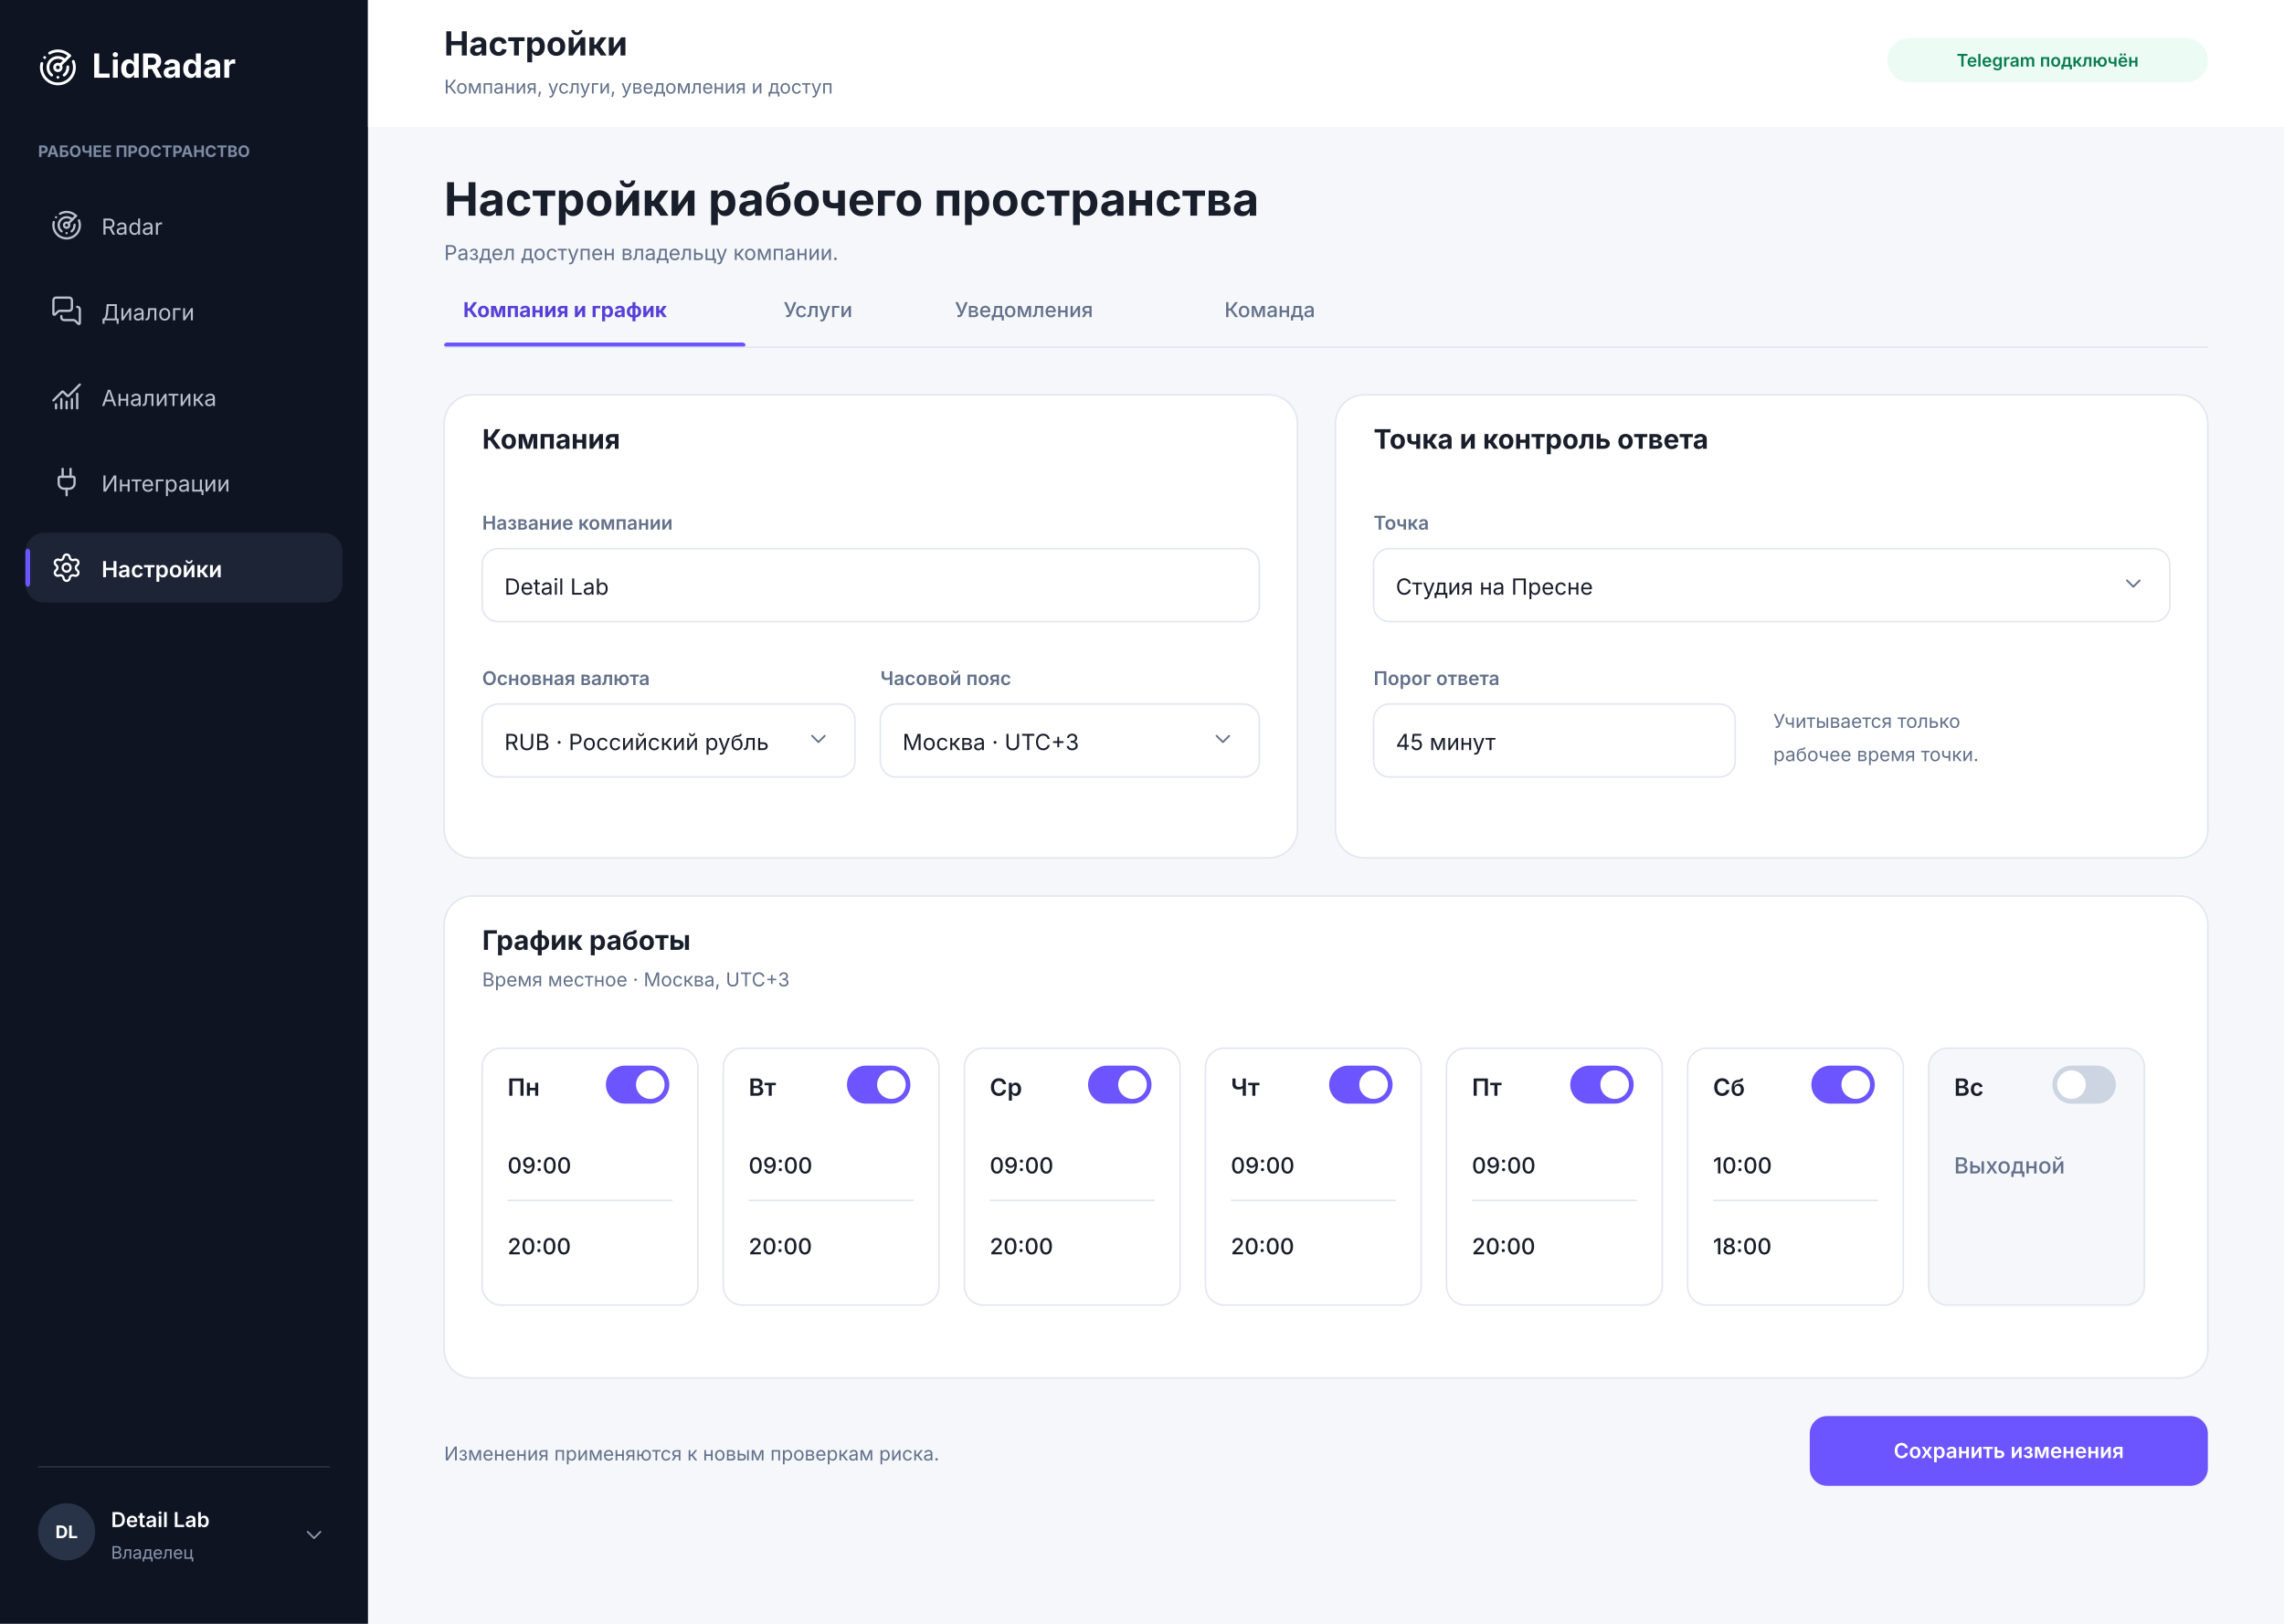
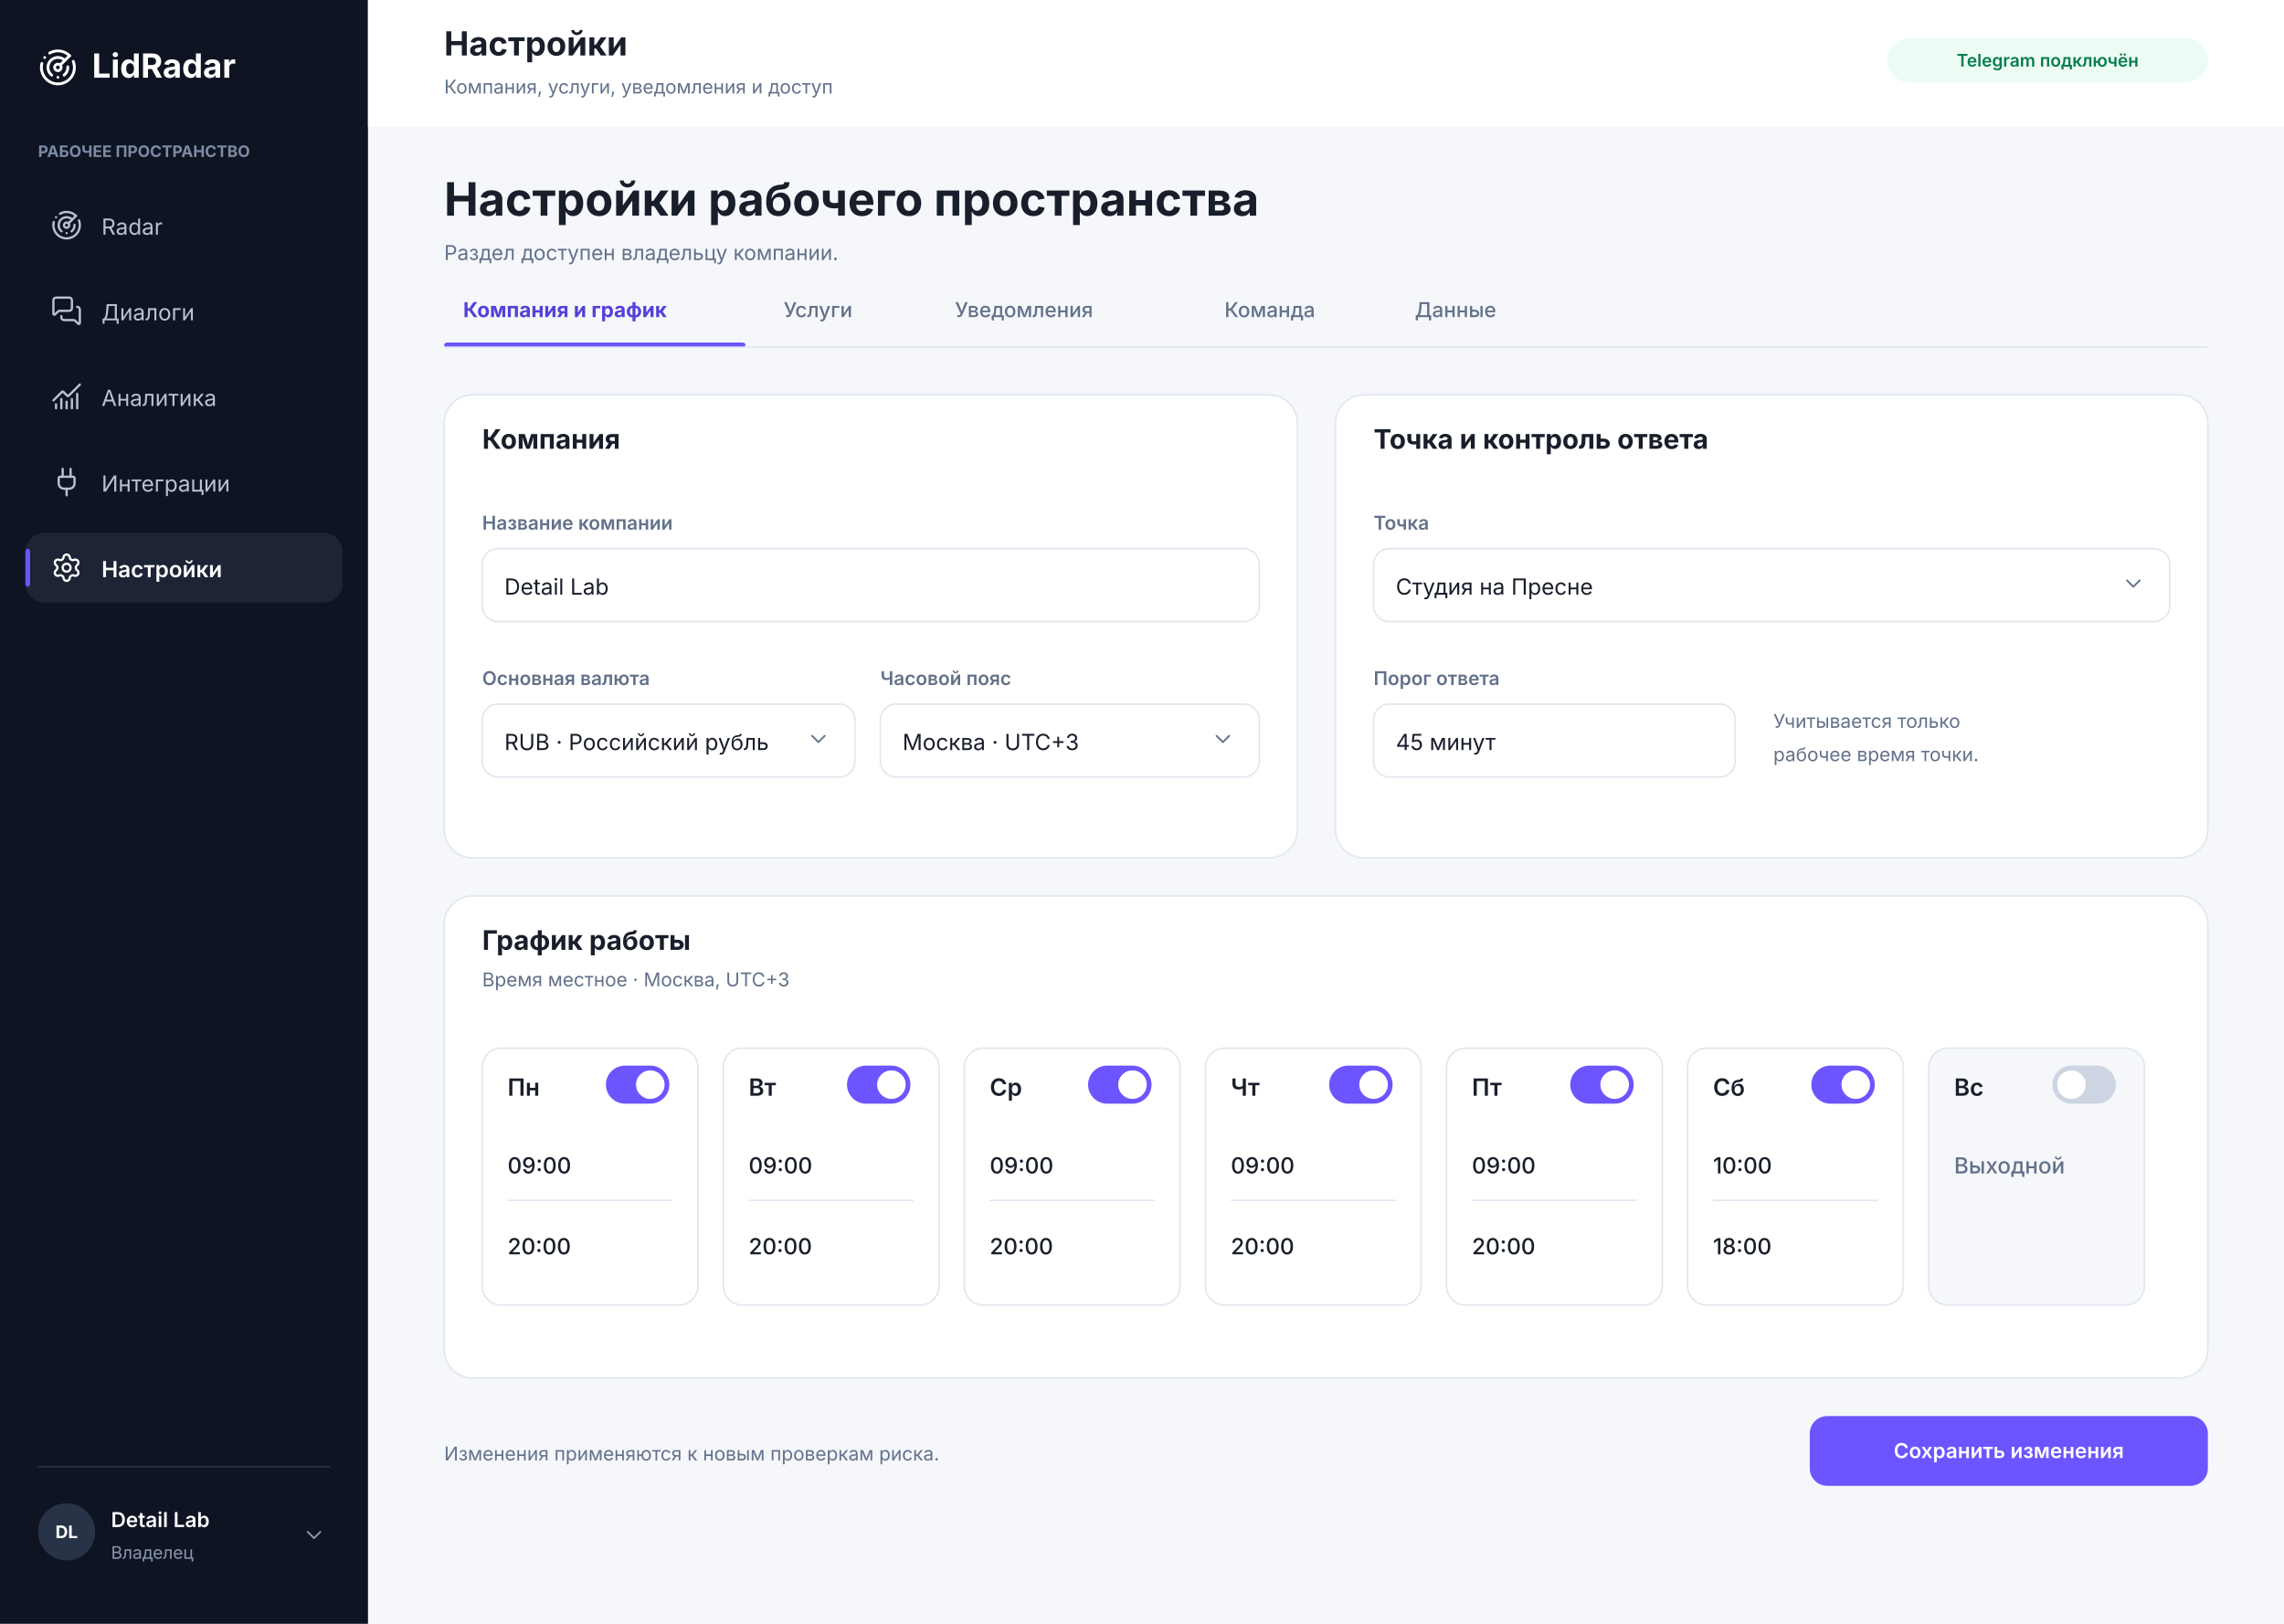
<svg xmlns="http://www.w3.org/2000/svg" width="1440" height="1024" viewBox="0 0 1440 1024" fill="none" role="img" aria-labelledby="title desc">
  <rect x="0" y="0" width="1440" height="1024" rx="0" fill="#F5F7FB" stroke="none" stroke-width="1" />
  <g id="Sidebar">
    <rect x="0" y="0" width="232" height="1024" rx="0" fill="#0E1422" stroke="none" stroke-width="1" />
    <g id="icon-radar-1" transform="translate(24 30) scale(1.041667)" fill="none" stroke="#FFFFFF" stroke-width="1.7" stroke-linecap="round" stroke-linejoin="round">
      <path d="M19.07 4.93A10 10 0 0 0 6.99 3.34" />
      <path d="M4 6h.01" />
      <path d="M2.29 9.62A10 10 0 1 0 21.31 8.35" />
      <path d="M16.24 7.76A6 6 0 1 0 8.23 16.67" />
      <path d="M12 18h.01" />
      <path d="M17.99 11.66A6 6 0 0 1 15.77 16.67" />
      <circle cx="12" cy="12" r="2" />
      <path d="m13.41 10.59 5.66-5.66" />
    </g>
    <text id="text-2" x="58" y="49" font-family="Inter" font-size="21" font-weight="700" fill="#FFFFFF" text-anchor="start" data-max-width="140">LidRadar</text>
    <text id="text-3" x="24" y="99" font-family="Inter" font-size="10" font-weight="650" fill="#7E8BA5" text-anchor="start" data-max-width="190">РАБОЧЕЕ ПРОСТРАНСТВО</text>
    <g id="icon-radar-4" transform="translate(32 132) scale(0.8333333)" fill="none" stroke="#BAC2D2" stroke-width="1.7" stroke-linecap="round" stroke-linejoin="round">
      <path d="M19.07 4.93A10 10 0 0 0 6.99 3.34" />
      <path d="M4 6h.01" />
      <path d="M2.29 9.62A10 10 0 1 0 21.31 8.35" />
      <path d="M16.24 7.76A6 6 0 1 0 8.23 16.67" />
      <path d="M12 18h.01" />
      <path d="M17.99 11.66A6 6 0 0 1 15.77 16.67" />
      <circle cx="12" cy="12" r="2" />
      <path d="m13.41 10.59 5.66-5.66" />
    </g>
    <text id="text-5" x="64" y="148" font-family="Inter" font-size="14" font-weight="400" fill="#BAC2D2" text-anchor="start" data-max-width="135">Radar</text>
    <g id="icon-messages-square-6" transform="translate(32 186) scale(0.8333333)" fill="none" stroke="#BAC2D2" stroke-width="1.7" stroke-linecap="round" stroke-linejoin="round">
      <path d="M16 10a2 2 0 0 1-2 2H6.828a2 2 0 0 0-1.414.586l-2.202 2.202A.71.71 0 0 1 2 14.286V4a2 2 0 0 1 2-2h10a2 2 0 0 1 2 2z" />
      <path d="M20 9a2 2 0 0 1 2 2v10.286a.71.71 0 0 1-1.212.502l-2.202-2.202A2 2 0 0 0 17.172 19H10a2 2 0 0 1-2-2v-1" />
    </g>
    <text id="text-7" x="64" y="202" font-family="Inter" font-size="14" font-weight="400" fill="#BAC2D2" text-anchor="start" data-max-width="135">Диалоги</text>
    <g id="icon-chart-no-axes-combined-8" transform="translate(32 240) scale(0.8333333)" fill="none" stroke="#BAC2D2" stroke-width="1.7" stroke-linecap="round" stroke-linejoin="round">
      <path d="M12 16v5" />
      <path d="M16 14v7" />
      <path d="M20 10v11" />
      <path d="m22 3-8.646 8.646a.5.5 0 0 1-.708 0L9.354 8.354a.5.5 0 0 0-.707 0L2 15" />
      <path d="M4 18v3" />
      <path d="M8 14v7" />
    </g>
    <text id="text-9" x="64" y="256" font-family="Inter" font-size="14" font-weight="400" fill="#BAC2D2" text-anchor="start" data-max-width="135">Аналитика</text>
    <g id="icon-plug-10" transform="translate(32 294) scale(0.8333333)" fill="none" stroke="#BAC2D2" stroke-width="1.7" stroke-linecap="round" stroke-linejoin="round">
      <path d="M12 22v-5" />
      <path d="M15 8V2" />
      <path d="M17 8a1 1 0 0 1 1 1v4a4 4 0 0 1-4 4h-4a4 4 0 0 1-4-4V9a1 1 0 0 1 1-1z" />
      <path d="M9 8V2" />
    </g>
    <text id="text-11" x="64" y="310" font-family="Inter" font-size="14" font-weight="400" fill="#BAC2D2" text-anchor="start" data-max-width="135">Интеграции</text>
    <rect x="16" y="336" width="200" height="44" rx="12" fill="#1C2435" stroke="none" stroke-width="1" />
    <rect x="16" y="346" width="3" height="24" rx="2" fill="#6C55FF" stroke="none" stroke-width="1" />
    <g id="icon-settings-12" transform="translate(32 348) scale(0.8333333)" fill="none" stroke="#FFFFFF" stroke-width="1.7" stroke-linecap="round" stroke-linejoin="round">
      <path d="M9.671 4.136a2.34 2.34 0 0 1 4.659 0 2.34 2.34 0 0 0 3.319 1.915 2.34 2.34 0 0 1 2.33 4.033 2.34 2.34 0 0 0 0 3.831 2.34 2.34 0 0 1-2.33 4.033 2.34 2.34 0 0 0-3.319 1.915 2.34 2.34 0 0 1-4.659 0 2.34 2.34 0 0 0-3.32-1.915 2.34 2.34 0 0 1-2.33-4.033 2.34 2.34 0 0 0 0-3.831A2.34 2.34 0 0 1 6.35 6.051a2.34 2.34 0 0 0 3.319-1.915" />
      <circle cx="12" cy="12" r="3" />
    </g>
    <text id="text-13" x="64" y="364" font-family="Inter" font-size="14" font-weight="600" fill="#FFFFFF" text-anchor="start" data-max-width="135">Настройки</text>
    <line x1="24" y1="925" x2="208" y2="925" stroke="#263047" stroke-width="1" />
    <circle cx="42" cy="966" r="18" fill="#293347" stroke="none" stroke-width="1" />
    <text id="text-14" x="42" y="970" font-family="Inter" font-size="11" font-weight="700" fill="#FFFFFF" text-anchor="middle" data-max-width="30">DL</text>
    <text id="text-15" x="70" y="963" font-family="Inter" font-size="13" font-weight="600" fill="#FFFFFF" text-anchor="start" data-max-width="135">Detail Lab</text>
    <text id="text-16" x="70" y="983" font-family="Inter" font-size="11" font-weight="400" fill="#8996AE" text-anchor="start" data-max-width="130">Владелец</text>
    <g id="icon-chevron-down-17" transform="translate(190 960) scale(0.6666667)" fill="none" stroke="#8996AE" stroke-width="1.7" stroke-linecap="round" stroke-linejoin="round">
      <path d="m6 9 6 6 6-6" />
    </g>
  </g>
  <g id="Header">
    <rect x="232" y="0" width="1208" height="80" rx="0" fill="#FFFFFF" stroke="none" stroke-width="1" />
    <text id="text-18" x="280" y="35" font-family="Inter" font-size="21" font-weight="700" fill="#191E2B" text-anchor="start" data-max-width="600">Настройки</text>
    <text id="text-19" x="280" y="59" font-family="Inter" font-size="12" font-weight="400" fill="#63718A" text-anchor="start" data-max-width="680">Компания, услуги, уведомления и доступ</text>
    <rect x="1190" y="24" width="202" height="28" rx="14" fill="#ECFBF3" stroke="none" stroke-width="1" />
    <text id="text-20" x="1291" y="42" font-family="Inter" font-size="11" font-weight="600" fill="#087D50" text-anchor="middle" data-max-width="186">Telegram подключён</text>
  </g>
  <text id="text-21" x="280" y="136" font-family="Inter" font-size="29" font-weight="700" fill="#191E2B" text-anchor="start" data-max-width="1050">Настройки рабочего пространства</text>
  <text id="text-22" x="280" y="164" font-family="Inter" font-size="13" font-weight="400" fill="#63718A" text-anchor="start" data-max-width="1070">Раздел доступен владельцу компании.</text>
  <text id="text-23" x="292" y="200" font-family="Inter" font-size="13" font-weight="650" fill="#5640D8" text-anchor="start" data-max-width="170">Компания и график</text>
  <rect x="280" y="216" width="190" height="3" rx="2" fill="#6C55FF" stroke="none" stroke-width="1" />
  <text id="text-24" x="494" y="200" font-family="Inter" font-size="13" font-weight="500" fill="#63718A" text-anchor="start" data-max-width="76">Услуги</text>
  <text id="text-25" x="602" y="200" font-family="Inter" font-size="13" font-weight="500" fill="#63718A" text-anchor="start" data-max-width="138">Уведомления</text>
  <text id="text-26" x="772" y="200" font-family="Inter" font-size="13" font-weight="500" fill="#63718A" text-anchor="start" data-max-width="88">Команда</text>
+   <text id="text-27" x="892" y="200" font-family="Inter" font-size="13" font-weight="500" fill="#63718A" text-anchor="start" data-max-width="76">Данные</text>
  <line x1="280" y1="219" x2="1392" y2="219" stroke="#E1E7F0" stroke-width="1" />
  <rect x="280" y="249" width="538" height="292" rx="18" fill="#FFFFFF" stroke="#E1E7F0" stroke-width="1" />
-   <text id="text-27" x="304" y="283" font-family="Inter" font-size="17" font-weight="650" fill="#191E2B" text-anchor="start" data-max-width="490">Компания</text>
-   <text id="text-28" x="304" y="334" font-family="Inter" font-size="12" font-weight="600" fill="#63718A" text-anchor="start" data-max-width="490">Название компании</text>
+   <text id="text-28" x="304" y="283" font-family="Inter" font-size="17" font-weight="650" fill="#191E2B" text-anchor="start" data-max-width="490">Компания</text>
+   <text id="text-29" x="304" y="334" font-family="Inter" font-size="12" font-weight="600" fill="#63718A" text-anchor="start" data-max-width="490">Название компании</text>
  <rect x="304" y="346" width="490" height="46" rx="10" fill="#FFFFFF" stroke="#E1E7F0" stroke-width="1" />
-   <text id="text-29" x="318" y="375" font-family="Inter" font-size="14" font-weight="400" fill="#191E2B" text-anchor="start" data-max-width="462">Detail Lab</text>
-   <text id="text-30" x="304" y="432" font-family="Inter" font-size="12" font-weight="600" fill="#63718A" text-anchor="start" data-max-width="235">Основная валюта</text>
+   <text id="text-30" x="318" y="375" font-family="Inter" font-size="14" font-weight="400" fill="#191E2B" text-anchor="start" data-max-width="462">Detail Lab</text>
+   <text id="text-31" x="304" y="432" font-family="Inter" font-size="12" font-weight="600" fill="#63718A" text-anchor="start" data-max-width="235">Основная валюта</text>
  <rect x="304" y="444" width="235" height="46" rx="10" fill="#FFFFFF" stroke="#E1E7F0" stroke-width="1" />
-   <text id="text-31" x="318" y="473" font-family="Inter" font-size="14" font-weight="400" fill="#191E2B" text-anchor="start" data-max-width="185">RUB · Российский рубль</text>
-   <g id="icon-chevron-down-32" transform="translate(508 458) scale(0.6666667)" fill="none" stroke="#63718A" stroke-width="1.7" stroke-linecap="round" stroke-linejoin="round">
+   <text id="text-32" x="318" y="473" font-family="Inter" font-size="14" font-weight="400" fill="#191E2B" text-anchor="start" data-max-width="185">RUB · Российский рубль</text>
+   <g id="icon-chevron-down-33" transform="translate(508 458) scale(0.6666667)" fill="none" stroke="#63718A" stroke-width="1.7" stroke-linecap="round" stroke-linejoin="round">
    <path d="m6 9 6 6 6-6" />
  </g>
-   <text id="text-33" x="555" y="432" font-family="Inter" font-size="12" font-weight="600" fill="#63718A" text-anchor="start" data-max-width="239">Часовой пояс</text>
+   <text id="text-34" x="555" y="432" font-family="Inter" font-size="12" font-weight="600" fill="#63718A" text-anchor="start" data-max-width="239">Часовой пояс</text>
  <rect x="555" y="444" width="239" height="46" rx="10" fill="#FFFFFF" stroke="#E1E7F0" stroke-width="1" />
-   <text id="text-34" x="569" y="473" font-family="Inter" font-size="14" font-weight="400" fill="#191E2B" text-anchor="start" data-max-width="189">Москва · UTC+3</text>
-   <g id="icon-chevron-down-35" transform="translate(763 458) scale(0.6666667)" fill="none" stroke="#63718A" stroke-width="1.7" stroke-linecap="round" stroke-linejoin="round">
+   <text id="text-35" x="569" y="473" font-family="Inter" font-size="14" font-weight="400" fill="#191E2B" text-anchor="start" data-max-width="189">Москва · UTC+3</text>
+   <g id="icon-chevron-down-36" transform="translate(763 458) scale(0.6666667)" fill="none" stroke="#63718A" stroke-width="1.7" stroke-linecap="round" stroke-linejoin="round">
    <path d="m6 9 6 6 6-6" />
  </g>
  <rect x="842" y="249" width="550" height="292" rx="18" fill="#FFFFFF" stroke="#E1E7F0" stroke-width="1" />
-   <text id="text-36" x="866" y="283" font-family="Inter" font-size="17" font-weight="650" fill="#191E2B" text-anchor="start" data-max-width="502">Точка и контроль ответа</text>
-   <text id="text-37" x="866" y="334" font-family="Inter" font-size="12" font-weight="600" fill="#63718A" text-anchor="start" data-max-width="502">Точка</text>
+   <text id="text-37" x="866" y="283" font-family="Inter" font-size="17" font-weight="650" fill="#191E2B" text-anchor="start" data-max-width="502">Точка и контроль ответа</text>
+   <text id="text-38" x="866" y="334" font-family="Inter" font-size="12" font-weight="600" fill="#63718A" text-anchor="start" data-max-width="502">Точка</text>
  <rect x="866" y="346" width="502" height="46" rx="10" fill="#FFFFFF" stroke="#E1E7F0" stroke-width="1" />
-   <text id="text-38" x="880" y="375" font-family="Inter" font-size="14" font-weight="400" fill="#191E2B" text-anchor="start" data-max-width="452">Студия на Пресне</text>
-   <g id="icon-chevron-down-39" transform="translate(1337 360) scale(0.6666667)" fill="none" stroke="#63718A" stroke-width="1.7" stroke-linecap="round" stroke-linejoin="round">
+   <text id="text-39" x="880" y="375" font-family="Inter" font-size="14" font-weight="400" fill="#191E2B" text-anchor="start" data-max-width="452">Студия на Пресне</text>
+   <g id="icon-chevron-down-40" transform="translate(1337 360) scale(0.6666667)" fill="none" stroke="#63718A" stroke-width="1.7" stroke-linecap="round" stroke-linejoin="round">
    <path d="m6 9 6 6 6-6" />
  </g>
-   <text id="text-40" x="866" y="432" font-family="Inter" font-size="12" font-weight="600" fill="#63718A" text-anchor="start" data-max-width="228">Порог ответа</text>
+   <text id="text-41" x="866" y="432" font-family="Inter" font-size="12" font-weight="600" fill="#63718A" text-anchor="start" data-max-width="228">Порог ответа</text>
  <rect x="866" y="444" width="228" height="46" rx="10" fill="#FFFFFF" stroke="#E1E7F0" stroke-width="1" />
-   <text id="text-41" x="880" y="473" font-family="Inter" font-size="14" font-weight="400" fill="#191E2B" text-anchor="start" data-max-width="200">45 минут</text>
-   <text id="text-42" x="1118" y="459" font-family="Inter" font-size="12" font-weight="400" fill="#63718A" text-anchor="start" data-max-width="249">Учитывается только</text>
-   <text id="text-43" x="1118" y="480" font-family="Inter" font-size="12" font-weight="400" fill="#63718A" text-anchor="start" data-max-width="249">рабочее время точки.</text>
+   <text id="text-42" x="880" y="473" font-family="Inter" font-size="14" font-weight="400" fill="#191E2B" text-anchor="start" data-max-width="200">45 минут</text>
+   <text id="text-43" x="1118" y="459" font-family="Inter" font-size="12" font-weight="400" fill="#63718A" text-anchor="start" data-max-width="249">Учитывается только</text>
+   <text id="text-44" x="1118" y="480" font-family="Inter" font-size="12" font-weight="400" fill="#63718A" text-anchor="start" data-max-width="249">рабочее время точки.</text>
  <rect x="280" y="565" width="1112" height="304" rx="18" fill="#FFFFFF" stroke="#E1E7F0" stroke-width="1" />
-   <text id="text-44" x="304" y="599" font-family="Inter" font-size="17" font-weight="650" fill="#191E2B" text-anchor="start" data-max-width="1064">График работы</text>
-   <text id="text-45" x="304" y="622" font-family="Inter" font-size="12" font-weight="400" fill="#63718A" text-anchor="start" data-max-width="1064">Время местное · Москва, UTC+3</text>
+   <text id="text-45" x="304" y="599" font-family="Inter" font-size="17" font-weight="650" fill="#191E2B" text-anchor="start" data-max-width="1064">График работы</text>
+   <text id="text-46" x="304" y="622" font-family="Inter" font-size="12" font-weight="400" fill="#63718A" text-anchor="start" data-max-width="1064">Время местное · Москва, UTC+3</text>
  <rect x="304" y="661" width="136" height="162" rx="12" fill="#FFFFFF" stroke="#E1E7F0" stroke-width="1" />
-   <text id="text-46" x="320" y="691" font-family="Inter" font-size="15" font-weight="600" fill="#191E2B" text-anchor="start" data-max-width="105">Пн</text>
+   <text id="text-47" x="320" y="691" font-family="Inter" font-size="15" font-weight="600" fill="#191E2B" text-anchor="start" data-max-width="105">Пн</text>
  <rect x="382" y="672" width="40" height="24" rx="12" fill="#6C55FF" stroke="none" stroke-width="1" />
  <circle cx="410" cy="684" r="9" fill="#FFFFFF" stroke="none" stroke-width="1" />
-   <text id="text-47" x="320" y="740" font-family="Inter" font-size="14" font-weight="500" fill="#191E2B" text-anchor="start" data-max-width="106">09:00</text>
+   <text id="text-48" x="320" y="740" font-family="Inter" font-size="14" font-weight="500" fill="#191E2B" text-anchor="start" data-max-width="106">09:00</text>
  <line x1="320" y1="757" x2="424" y2="757" stroke="#E1E7F0" stroke-width="1" />
-   <text id="text-48" x="320" y="791" font-family="Inter" font-size="14" font-weight="500" fill="#191E2B" text-anchor="start" data-max-width="105">20:00</text>
+   <text id="text-49" x="320" y="791" font-family="Inter" font-size="14" font-weight="500" fill="#191E2B" text-anchor="start" data-max-width="105">20:00</text>
  <rect x="456" y="661" width="136" height="162" rx="12" fill="#FFFFFF" stroke="#E1E7F0" stroke-width="1" />
-   <text id="text-49" x="472" y="691" font-family="Inter" font-size="15" font-weight="600" fill="#191E2B" text-anchor="start" data-max-width="105">Вт</text>
+   <text id="text-50" x="472" y="691" font-family="Inter" font-size="15" font-weight="600" fill="#191E2B" text-anchor="start" data-max-width="105">Вт</text>
  <rect x="534" y="672" width="40" height="24" rx="12" fill="#6C55FF" stroke="none" stroke-width="1" />
  <circle cx="562" cy="684" r="9" fill="#FFFFFF" stroke="none" stroke-width="1" />
-   <text id="text-50" x="472" y="740" font-family="Inter" font-size="14" font-weight="500" fill="#191E2B" text-anchor="start" data-max-width="106">09:00</text>
+   <text id="text-51" x="472" y="740" font-family="Inter" font-size="14" font-weight="500" fill="#191E2B" text-anchor="start" data-max-width="106">09:00</text>
  <line x1="472" y1="757" x2="576" y2="757" stroke="#E1E7F0" stroke-width="1" />
-   <text id="text-51" x="472" y="791" font-family="Inter" font-size="14" font-weight="500" fill="#191E2B" text-anchor="start" data-max-width="105">20:00</text>
+   <text id="text-52" x="472" y="791" font-family="Inter" font-size="14" font-weight="500" fill="#191E2B" text-anchor="start" data-max-width="105">20:00</text>
  <rect x="608" y="661" width="136" height="162" rx="12" fill="#FFFFFF" stroke="#E1E7F0" stroke-width="1" />
-   <text id="text-52" x="624" y="691" font-family="Inter" font-size="15" font-weight="600" fill="#191E2B" text-anchor="start" data-max-width="105">Ср</text>
+   <text id="text-53" x="624" y="691" font-family="Inter" font-size="15" font-weight="600" fill="#191E2B" text-anchor="start" data-max-width="105">Ср</text>
  <rect x="686" y="672" width="40" height="24" rx="12" fill="#6C55FF" stroke="none" stroke-width="1" />
  <circle cx="714" cy="684" r="9" fill="#FFFFFF" stroke="none" stroke-width="1" />
-   <text id="text-53" x="624" y="740" font-family="Inter" font-size="14" font-weight="500" fill="#191E2B" text-anchor="start" data-max-width="106">09:00</text>
+   <text id="text-54" x="624" y="740" font-family="Inter" font-size="14" font-weight="500" fill="#191E2B" text-anchor="start" data-max-width="106">09:00</text>
  <line x1="624" y1="757" x2="728" y2="757" stroke="#E1E7F0" stroke-width="1" />
-   <text id="text-54" x="624" y="791" font-family="Inter" font-size="14" font-weight="500" fill="#191E2B" text-anchor="start" data-max-width="105">20:00</text>
+   <text id="text-55" x="624" y="791" font-family="Inter" font-size="14" font-weight="500" fill="#191E2B" text-anchor="start" data-max-width="105">20:00</text>
  <rect x="760" y="661" width="136" height="162" rx="12" fill="#FFFFFF" stroke="#E1E7F0" stroke-width="1" />
-   <text id="text-55" x="776" y="691" font-family="Inter" font-size="15" font-weight="600" fill="#191E2B" text-anchor="start" data-max-width="105">Чт</text>
+   <text id="text-56" x="776" y="691" font-family="Inter" font-size="15" font-weight="600" fill="#191E2B" text-anchor="start" data-max-width="105">Чт</text>
  <rect x="838" y="672" width="40" height="24" rx="12" fill="#6C55FF" stroke="none" stroke-width="1" />
  <circle cx="866" cy="684" r="9" fill="#FFFFFF" stroke="none" stroke-width="1" />
-   <text id="text-56" x="776" y="740" font-family="Inter" font-size="14" font-weight="500" fill="#191E2B" text-anchor="start" data-max-width="106">09:00</text>
+   <text id="text-57" x="776" y="740" font-family="Inter" font-size="14" font-weight="500" fill="#191E2B" text-anchor="start" data-max-width="106">09:00</text>
  <line x1="776" y1="757" x2="880" y2="757" stroke="#E1E7F0" stroke-width="1" />
-   <text id="text-57" x="776" y="791" font-family="Inter" font-size="14" font-weight="500" fill="#191E2B" text-anchor="start" data-max-width="105">20:00</text>
+   <text id="text-58" x="776" y="791" font-family="Inter" font-size="14" font-weight="500" fill="#191E2B" text-anchor="start" data-max-width="105">20:00</text>
  <rect x="912" y="661" width="136" height="162" rx="12" fill="#FFFFFF" stroke="#E1E7F0" stroke-width="1" />
-   <text id="text-58" x="928" y="691" font-family="Inter" font-size="15" font-weight="600" fill="#191E2B" text-anchor="start" data-max-width="105">Пт</text>
+   <text id="text-59" x="928" y="691" font-family="Inter" font-size="15" font-weight="600" fill="#191E2B" text-anchor="start" data-max-width="105">Пт</text>
  <rect x="990" y="672" width="40" height="24" rx="12" fill="#6C55FF" stroke="none" stroke-width="1" />
  <circle cx="1018" cy="684" r="9" fill="#FFFFFF" stroke="none" stroke-width="1" />
-   <text id="text-59" x="928" y="740" font-family="Inter" font-size="14" font-weight="500" fill="#191E2B" text-anchor="start" data-max-width="106">09:00</text>
+   <text id="text-60" x="928" y="740" font-family="Inter" font-size="14" font-weight="500" fill="#191E2B" text-anchor="start" data-max-width="106">09:00</text>
  <line x1="928" y1="757" x2="1032" y2="757" stroke="#E1E7F0" stroke-width="1" />
-   <text id="text-60" x="928" y="791" font-family="Inter" font-size="14" font-weight="500" fill="#191E2B" text-anchor="start" data-max-width="105">20:00</text>
+   <text id="text-61" x="928" y="791" font-family="Inter" font-size="14" font-weight="500" fill="#191E2B" text-anchor="start" data-max-width="105">20:00</text>
  <rect x="1064" y="661" width="136" height="162" rx="12" fill="#FFFFFF" stroke="#E1E7F0" stroke-width="1" />
-   <text id="text-61" x="1080" y="691" font-family="Inter" font-size="15" font-weight="600" fill="#191E2B" text-anchor="start" data-max-width="105">Сб</text>
+   <text id="text-62" x="1080" y="691" font-family="Inter" font-size="15" font-weight="600" fill="#191E2B" text-anchor="start" data-max-width="105">Сб</text>
  <rect x="1142" y="672" width="40" height="24" rx="12" fill="#6C55FF" stroke="none" stroke-width="1" />
  <circle cx="1170" cy="684" r="9" fill="#FFFFFF" stroke="none" stroke-width="1" />
-   <text id="text-62" x="1080" y="740" font-family="Inter" font-size="14" font-weight="500" fill="#191E2B" text-anchor="start" data-max-width="106">10:00</text>
+   <text id="text-63" x="1080" y="740" font-family="Inter" font-size="14" font-weight="500" fill="#191E2B" text-anchor="start" data-max-width="106">10:00</text>
  <line x1="1080" y1="757" x2="1184" y2="757" stroke="#E1E7F0" stroke-width="1" />
-   <text id="text-63" x="1080" y="791" font-family="Inter" font-size="14" font-weight="500" fill="#191E2B" text-anchor="start" data-max-width="105">18:00</text>
+   <text id="text-64" x="1080" y="791" font-family="Inter" font-size="14" font-weight="500" fill="#191E2B" text-anchor="start" data-max-width="105">18:00</text>
  <rect x="1216" y="661" width="136" height="162" rx="12" fill="#F5F7FB" stroke="#E1E7F0" stroke-width="1" />
-   <text id="text-64" x="1232" y="691" font-family="Inter" font-size="15" font-weight="600" fill="#191E2B" text-anchor="start" data-max-width="105">Вс</text>
+   <text id="text-65" x="1232" y="691" font-family="Inter" font-size="15" font-weight="600" fill="#191E2B" text-anchor="start" data-max-width="105">Вс</text>
  <rect x="1294" y="672" width="40" height="24" rx="12" fill="#CDD5E2" stroke="none" stroke-width="1" />
  <circle cx="1306" cy="684" r="9" fill="#FFFFFF" stroke="none" stroke-width="1" />
-   <text id="text-65" x="1232" y="740" font-family="Inter" font-size="14" font-weight="500" fill="#63718A" text-anchor="start" data-max-width="106">Выходной</text>
-   <text id="text-66" x="280" y="921" font-family="Inter" font-size="12" font-weight="400" fill="#63718A" text-anchor="start" data-max-width="780">Изменения применяются к новым проверкам риска.</text>
-   <g id="button-67">
+   <text id="text-66" x="1232" y="740" font-family="Inter" font-size="14" font-weight="500" fill="#63718A" text-anchor="start" data-max-width="106">Выходной</text>
+   <text id="text-67" x="280" y="921" font-family="Inter" font-size="12" font-weight="400" fill="#63718A" text-anchor="start" data-max-width="780">Изменения применяются к новым проверкам риска.</text>
+   <g id="button-68">
    <rect x="1141" y="893" width="251" height="44" rx="11" fill="#6C55FF" stroke="none" stroke-width="1" />
-     <text id="text-68" x="1266.5" y="919.5" font-family="Inter" font-size="13" font-weight="600" fill="#FFFFFF" text-anchor="middle" data-max-width="227">Сохранить изменения</text>
+     <text id="text-69" x="1266.5" y="919.5" font-family="Inter" font-size="13" font-weight="600" fill="#FFFFFF" text-anchor="middle" data-max-width="227">Сохранить изменения</text>
  </g>
</svg>
